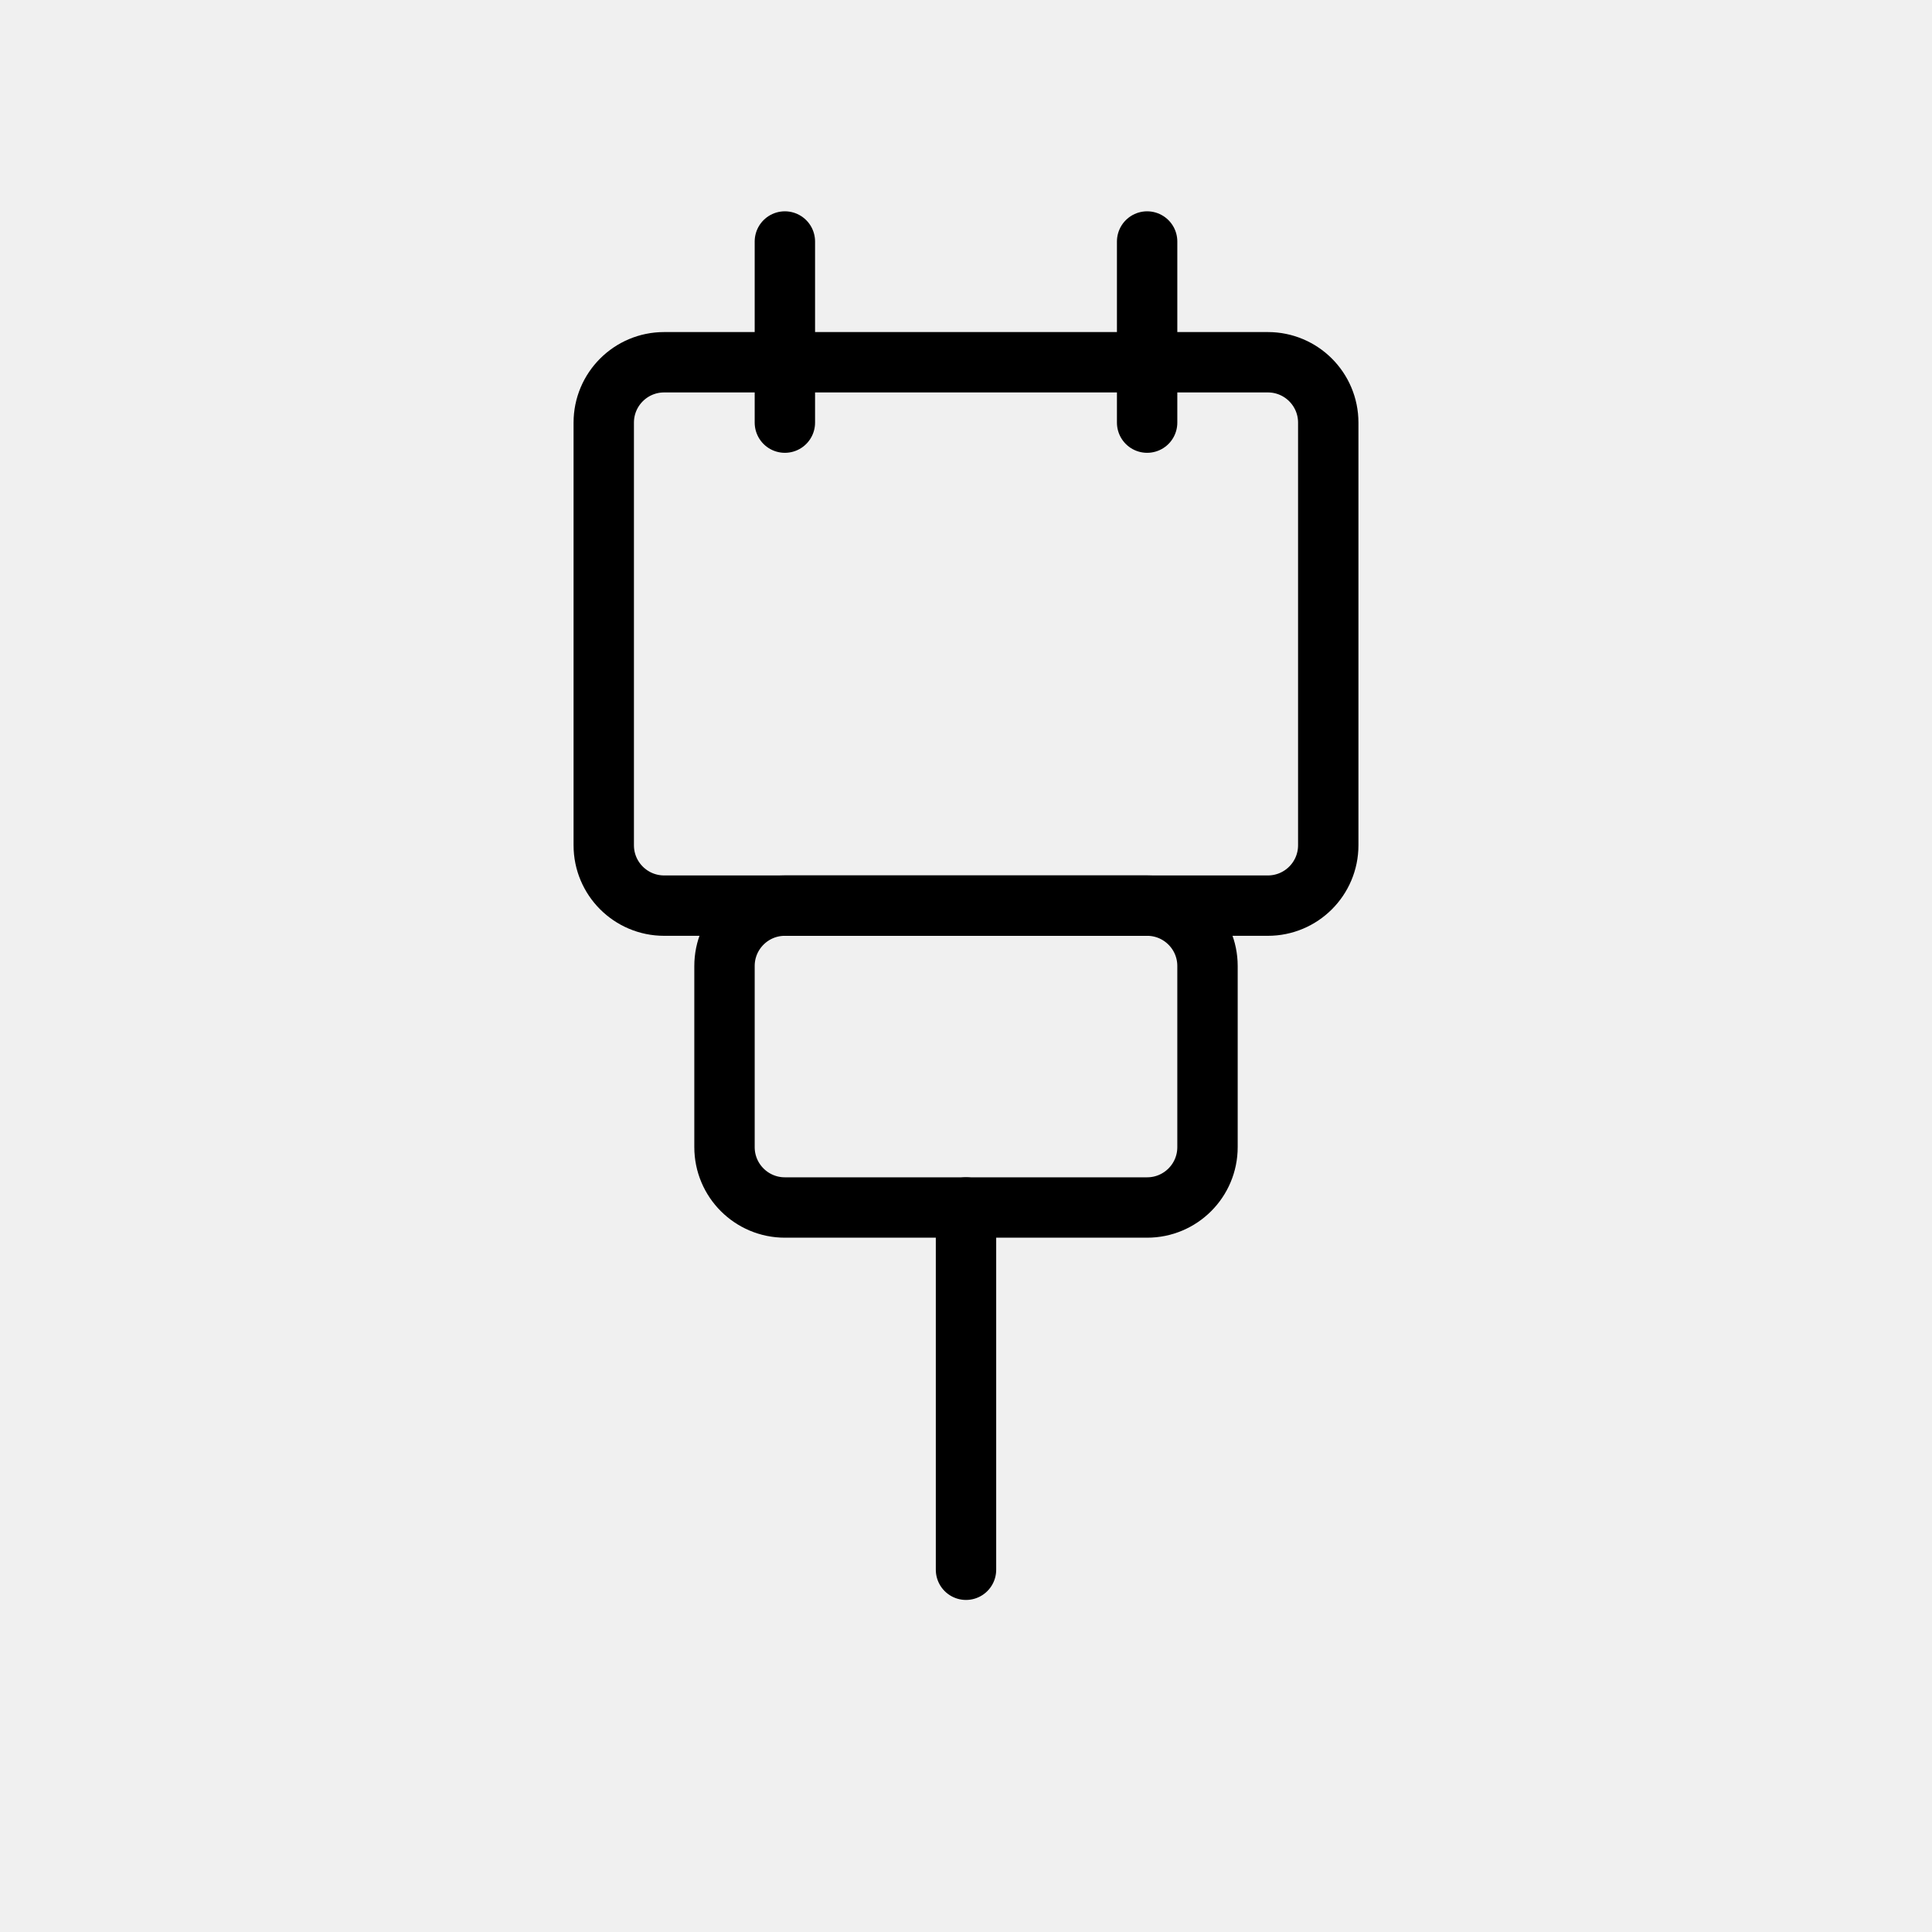
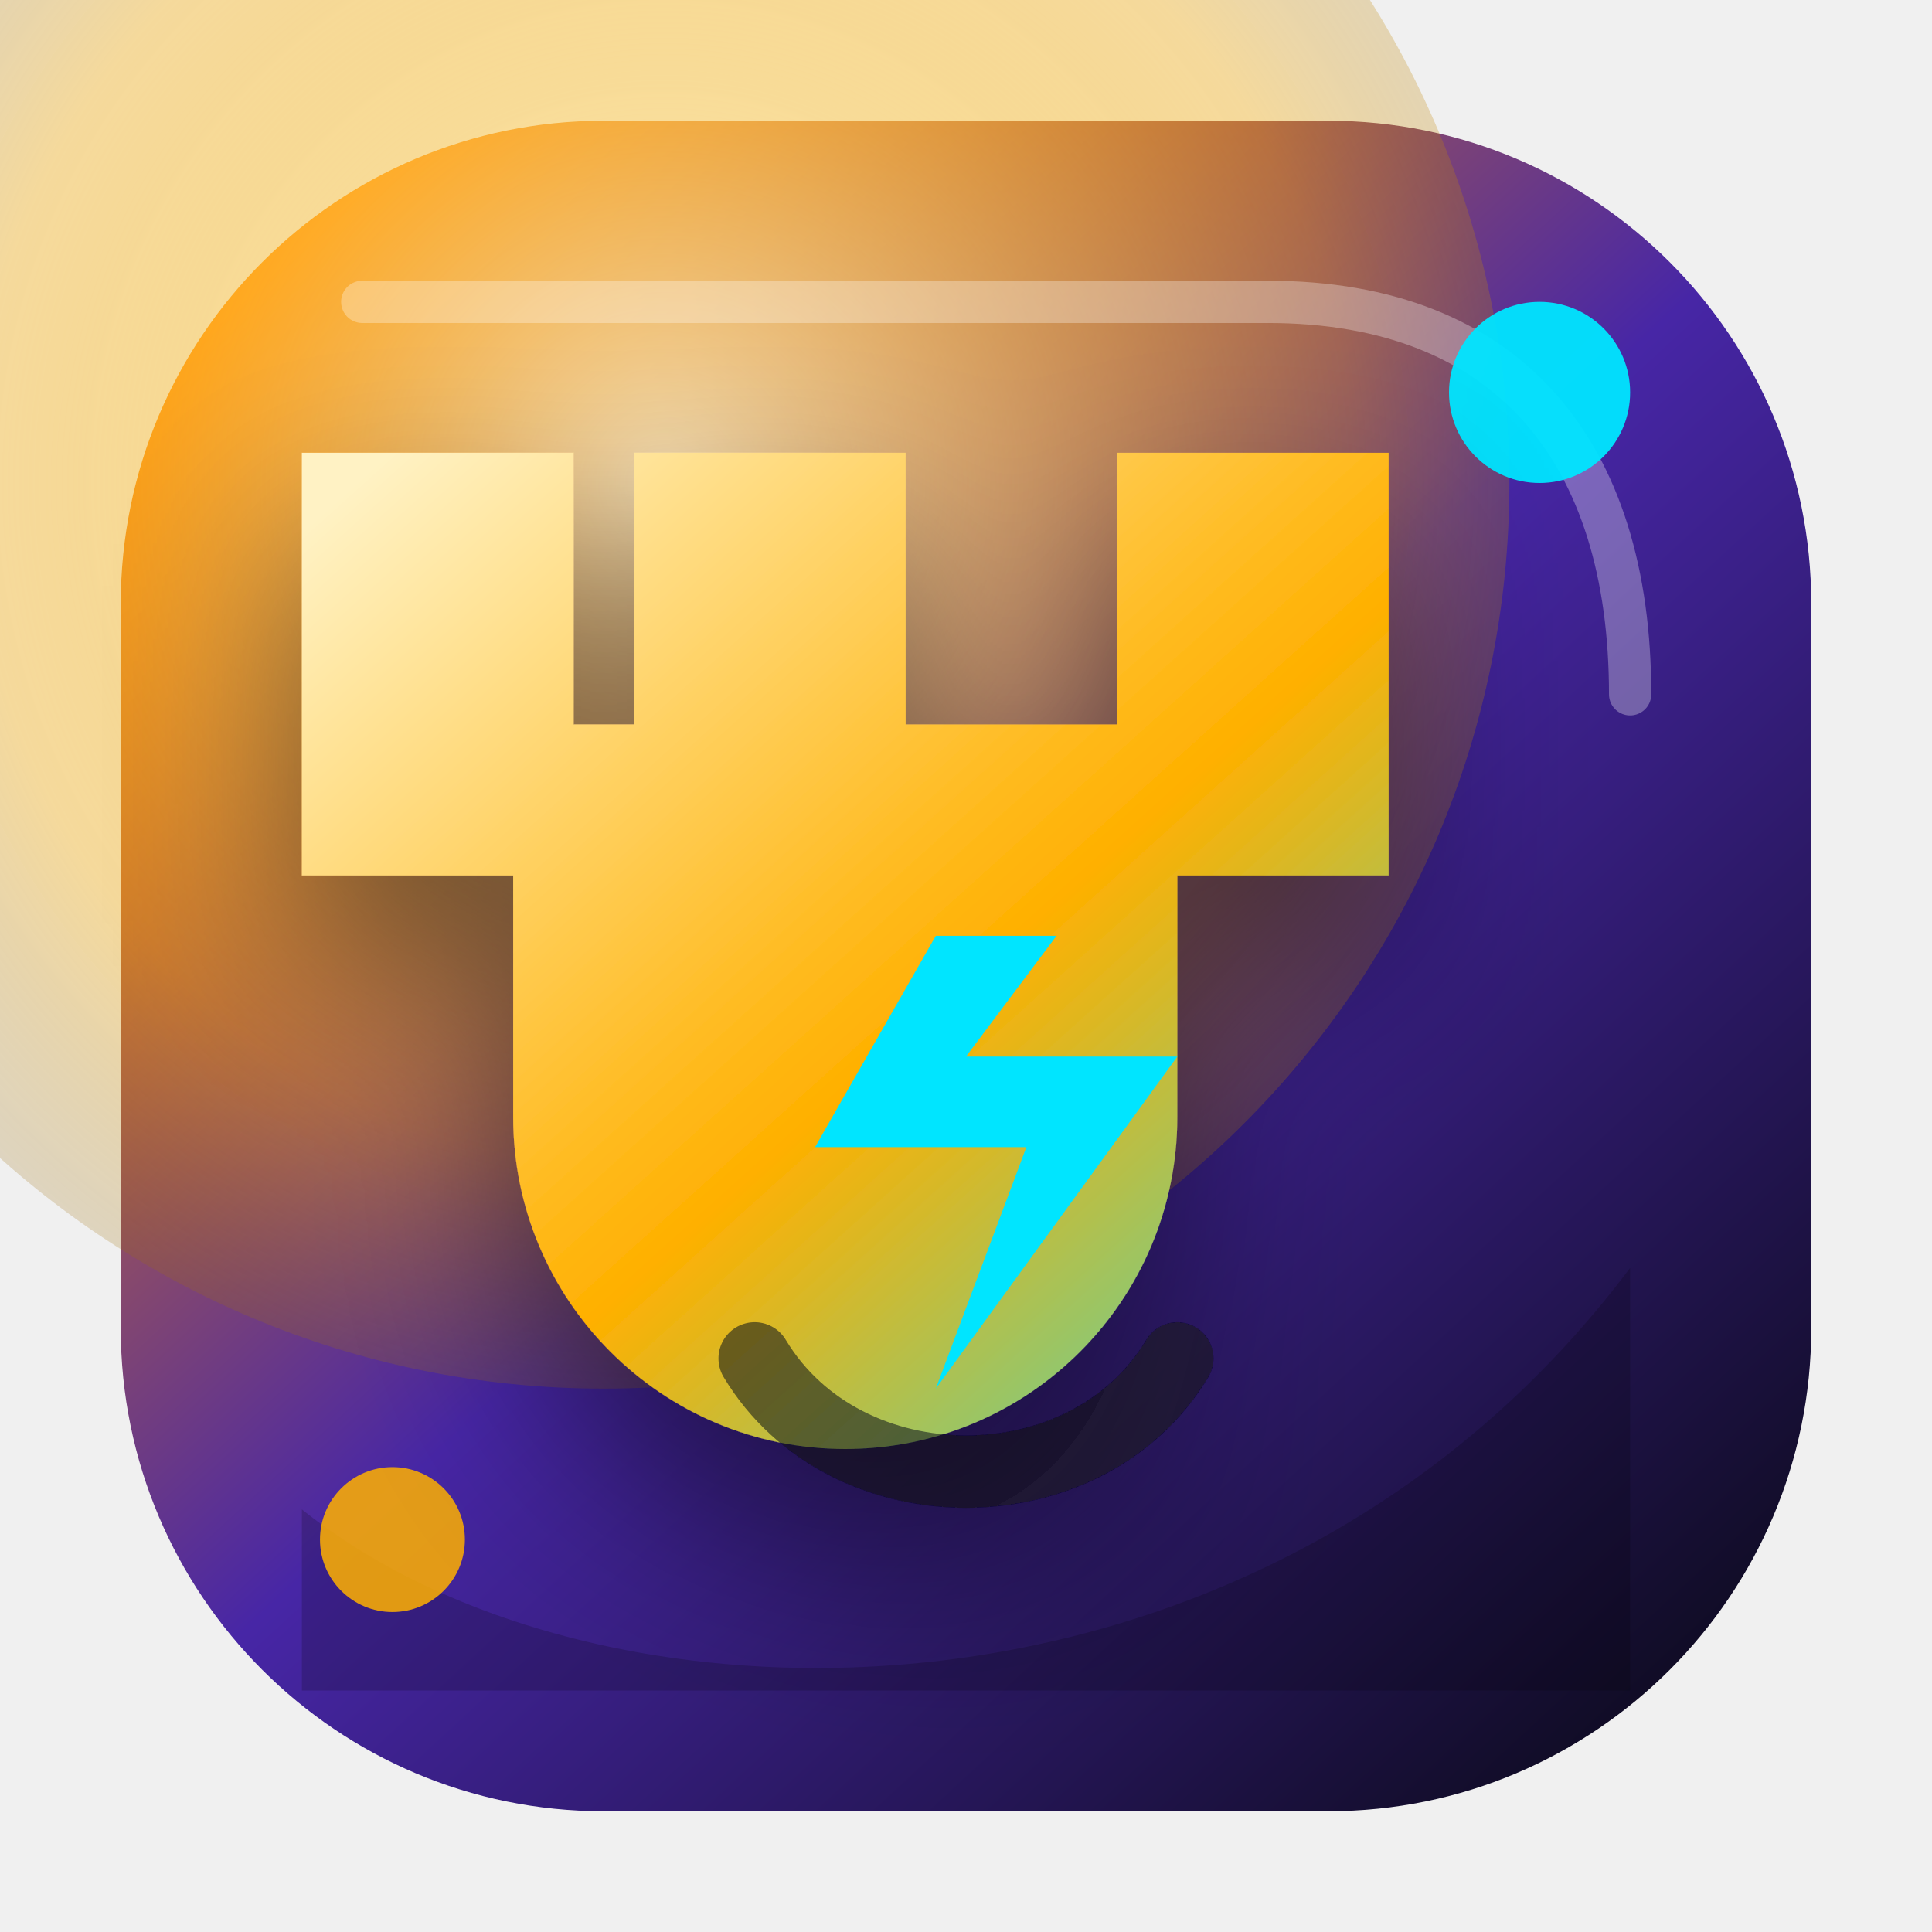
- <svg xmlns="http://www.w3.org/2000/svg" viewBox="0 0 64 64" fill="none" stroke="currentColor" stroke-width="2" stroke-linecap="round" stroke-linejoin="round">
-   <rect x="20.0" y="12" width="24" height="18" rx="2" />
-   <line x1="26.0" y1="8" x2="26.0" y2="14" />
-   <line x1="38.0" y1="8" x2="38.0" y2="14" />
-   <rect x="24.0" y="30" width="16" height="10" rx="2" />
-   <line x1="32.0" y1="40" x2="32.0" y2="52" />
+ <svg xmlns="http://www.w3.org/2000/svg" viewBox="0 0 64 64" width="64" height="64" role="img" aria-label="Filament Plugins">
+   <defs>
+     <linearGradient id="bg-filament-plugins" x1="10" y1="8" x2="58" y2="60" gradientUnits="userSpaceOnUse">
+       <stop offset="0" stop-color="#ff8a00" />
+       <stop offset="0.46" stop-color="#4726a6" />
+       <stop offset="1" stop-color="#080812" />
+     </linearGradient>
+     <radialGradient id="glow-filament-plugins" cx="22" cy="16" r="44" gradientUnits="userSpaceOnUse">
+       <stop offset="0" stop-color="#fff2c4" stop-opacity="0.85" />
+       <stop offset="0.52" stop-color="#ffb000" stop-opacity="0.35" />
+       <stop offset="1" stop-color="#080812" stop-opacity="0" />
+     </radialGradient>
+     <linearGradient id="glyph-filament-plugins" x1="14" y1="14" x2="50" y2="54" gradientUnits="userSpaceOnUse">
+       <stop offset="0" stop-color="#fff2c4" />
+       <stop offset="0.48" stop-color="#ffb000" />
+       <stop offset="1" stop-color="#00e5ff" />
+     </linearGradient>
+     <filter id="shadow-filament-plugins" x="-20%" y="-20%" width="140%" height="150%">
+       <feDropShadow dx="0" dy="3" stdDeviation="3" flood-color="#000" flood-opacity="0.45" />
+     </filter>
+   </defs>
+   <rect x="4" y="4" width="56" height="56" rx="16" fill="url(#bg-filament-plugins)" />
+   <circle cx="20" cy="16" r="30" fill="url(#glow-filament-plugins)" />
+   <path d="M10 50 C20 58 42 58 54 42 L54 56 L10 56 Z" fill="#000" opacity="0.18" />
+   <path d="M12 10 H42 C50 10 54 15 54 23" fill="none" stroke="#fff" stroke-opacity="0.30" stroke-width="1.4" stroke-linecap="round" />
+   <circle cx="51" cy="13" r="3" fill="#00e5ff" opacity="0.95" />
+   <circle cx="13" cy="51" r="2.4" fill="#ffb000" opacity="0.85" />
+   <g filter="url(#shadow-filament-plugins)">
+     <path d="M21 15h9v9h7v-9h9v14h-7v8a11 11 0 0 1-22 0v-8h-7V15h9v9h2z" fill="url(#glyph-filament-plugins)" />
+     <path d="M25 45c3 5 11 5 14 0" fill="none" stroke="#09101a" stroke-width="2.4" stroke-linecap="round" opacity=".55" />
+     <path d="M31 31l-4 7h7l-3 8 8-11h-7l3-4z" fill="#00e5ff" />
+   </g>
</svg>
